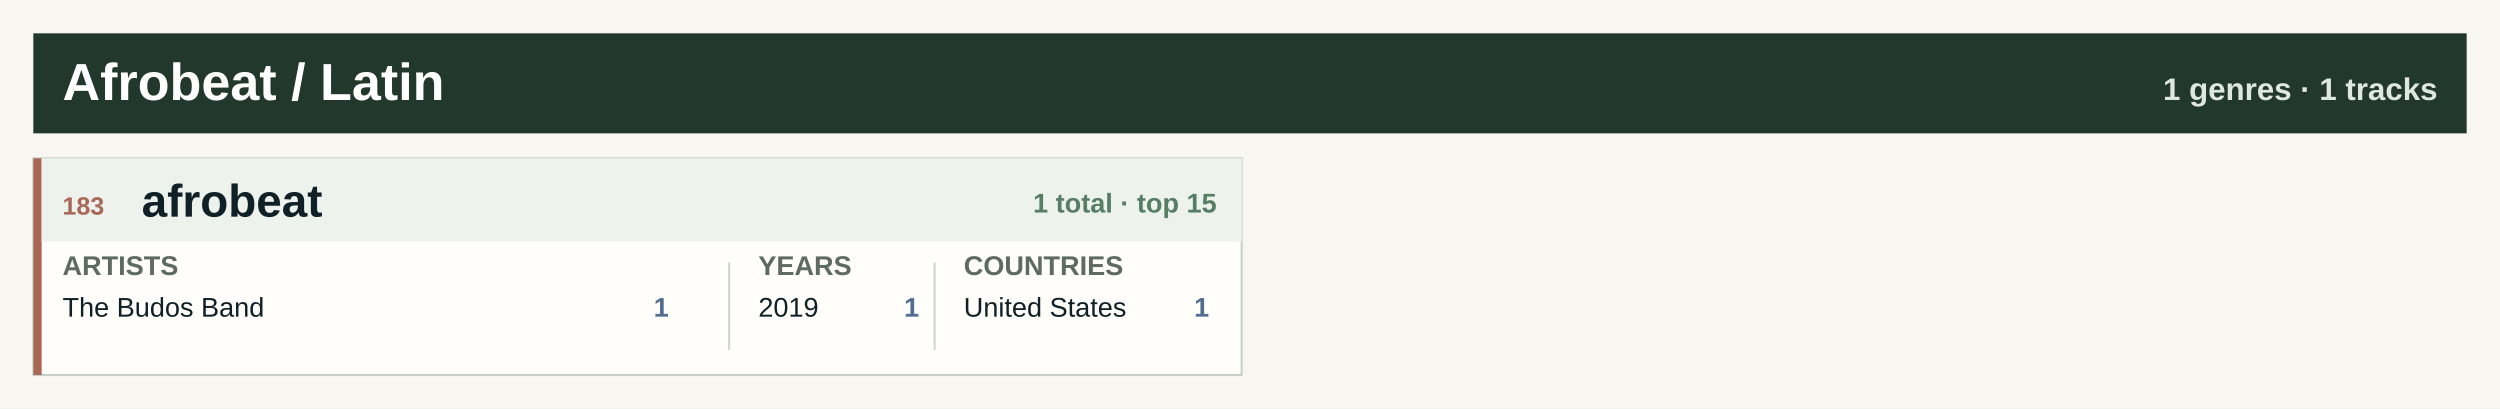
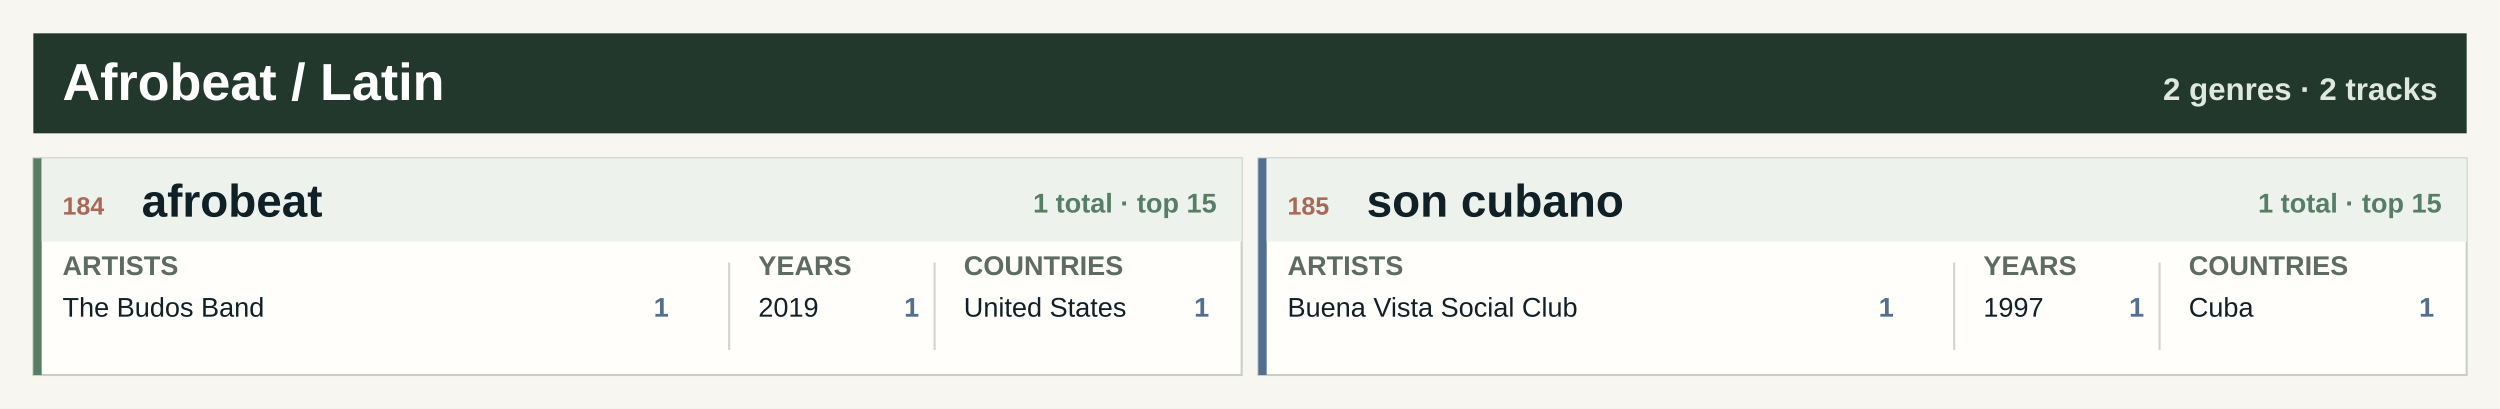
<svg xmlns="http://www.w3.org/2000/svg" width="1200" height="196" viewBox="0 0 1200 196" role="img" aria-label="Afrobeat / Latin genre atlas">
  <rect width="1200" height="196" fill="#f7f6f0" />
  <rect x="16" y="16" width="1168" height="48" fill="#22382d" />
  <text x="30.0" y="48.0" font-family="Segoe UI, Arial, sans-serif" font-size="25" font-weight="800" fill="#ffffff" text-anchor="start">Afrobeat / Latin</text>
-   <text x="1170.0" y="48.0" font-family="Segoe UI, Arial, sans-serif" font-size="15" font-weight="800" fill="#dfe8df" text-anchor="end">1 genres · 1 tracks</text>
+   <text x="1170.0" y="48.0" font-family="Segoe UI, Arial, sans-serif" font-size="15" font-weight="800" fill="#dfe8df" text-anchor="end">2 genres · 2 tracks</text>
  <rect x="16.0" y="76.0" width="580.0" height="104" fill="#fffefa" stroke="#c7d0c7" />
-   <rect x="16.0" y="76.0" width="4" height="104" fill="#a96855" />
+   <rect x="16.0" y="76.0" width="4" height="104" fill="#557e64" />
  <rect x="20.0" y="76.0" width="576.0" height="40" fill="#edf2ed" />
-   <text x="30.0" y="103.0" font-family="Segoe UI, Arial, sans-serif" font-size="12" font-weight="800" fill="#a96855" text-anchor="start">183</text>
+   <text x="30.0" y="103.0" font-family="Segoe UI, Arial, sans-serif" font-size="12" font-weight="800" fill="#a96855" text-anchor="start">184</text>
  <text x="68.0" y="104.0" font-family="Segoe UI, Arial, sans-serif" font-size="22" font-weight="800" fill="#102027" text-anchor="start">afrobeat</text>
  <text x="584.0" y="102.0" font-family="Segoe UI, Arial, sans-serif" font-size="13" font-weight="800" fill="#557e64" text-anchor="end">1 total · top 15</text>
  <text x="30.0" y="132.0" font-family="Segoe UI, Arial, sans-serif" font-size="13" font-weight="800" fill="#5d6b62" text-anchor="start">ARTISTS</text>
  <text x="364.0" y="132.0" font-family="Segoe UI, Arial, sans-serif" font-size="13" font-weight="800" fill="#5d6b62" text-anchor="start">YEARS</text>
  <text x="462.6" y="132.0" font-family="Segoe UI, Arial, sans-serif" font-size="13" font-weight="800" fill="#5d6b62" text-anchor="start">COUNTRIES</text>
  <line x1="350.0" y1="126.0" x2="350.0" y2="168.0" stroke="#cfd6ce" />
  <line x1="448.6" y1="126.0" x2="448.6" y2="168.0" stroke="#cfd6ce" />
  <text x="30.0" y="152.0" font-family="Segoe UI, Arial, sans-serif" font-size="13" font-weight="400" fill="#102027" text-anchor="start">The Budos Band</text>
  <text x="321.0" y="152.0" font-family="Segoe UI, Arial, sans-serif" font-size="13" font-weight="800" fill="#526f92" text-anchor="end">1</text>
  <text x="364.0" y="152.0" font-family="Segoe UI, Arial, sans-serif" font-size="13" font-weight="400" fill="#102027" text-anchor="start">2019</text>
  <text x="441.2" y="152.0" font-family="Segoe UI, Arial, sans-serif" font-size="13" font-weight="800" fill="#526f92" text-anchor="end">1</text>
  <text x="462.6" y="152.0" font-family="Segoe UI, Arial, sans-serif" font-size="13" font-weight="400" fill="#102027" text-anchor="start">United States</text>
  <text x="580.4" y="152.0" font-family="Segoe UI, Arial, sans-serif" font-size="13" font-weight="800" fill="#526f92" text-anchor="end">1</text>
+   <rect x="604.0" y="76.0" width="580.0" height="104" fill="#fffefa" stroke="#c7d0c7" />
+   <rect x="604.0" y="76.0" width="4" height="104" fill="#526f92" />
+   <rect x="608.0" y="76.0" width="576.0" height="40" fill="#edf2ed" />
+   <text x="618.0" y="103.0" font-family="Segoe UI, Arial, sans-serif" font-size="12" font-weight="800" fill="#a96855" text-anchor="start">185</text>
+   <text x="656.0" y="104.0" font-family="Segoe UI, Arial, sans-serif" font-size="22" font-weight="800" fill="#102027" text-anchor="start">son cubano</text>
+   <text x="1172.0" y="102.0" font-family="Segoe UI, Arial, sans-serif" font-size="13" font-weight="800" fill="#557e64" text-anchor="end">1 total · top 15</text>
+   <text x="618.0" y="132.0" font-family="Segoe UI, Arial, sans-serif" font-size="13" font-weight="800" fill="#5d6b62" text-anchor="start">ARTISTS</text>
+   <text x="952.0" y="132.0" font-family="Segoe UI, Arial, sans-serif" font-size="13" font-weight="800" fill="#5d6b62" text-anchor="start">YEARS</text>
+   <text x="1050.6" y="132.0" font-family="Segoe UI, Arial, sans-serif" font-size="13" font-weight="800" fill="#5d6b62" text-anchor="start">COUNTRIES</text>
+   <line x1="938.0" y1="126.0" x2="938.0" y2="168.0" stroke="#cfd6ce" />
+   <line x1="1036.6" y1="126.0" x2="1036.6" y2="168.0" stroke="#cfd6ce" />
+   <text x="618.0" y="152.0" font-family="Segoe UI, Arial, sans-serif" font-size="13" font-weight="400" fill="#102027" text-anchor="start">Buena Vista Social Club</text>
+   <text x="909.0" y="152.0" font-family="Segoe UI, Arial, sans-serif" font-size="13" font-weight="800" fill="#526f92" text-anchor="end">1</text>
+   <text x="952.0" y="152.0" font-family="Segoe UI, Arial, sans-serif" font-size="13" font-weight="400" fill="#102027" text-anchor="start">1997</text>
+   <text x="1029.2" y="152.0" font-family="Segoe UI, Arial, sans-serif" font-size="13" font-weight="800" fill="#526f92" text-anchor="end">1</text>
+   <text x="1050.6" y="152.0" font-family="Segoe UI, Arial, sans-serif" font-size="13" font-weight="400" fill="#102027" text-anchor="start">Cuba</text>
+   <text x="1168.4" y="152.0" font-family="Segoe UI, Arial, sans-serif" font-size="13" font-weight="800" fill="#526f92" text-anchor="end">1</text>
</svg>
